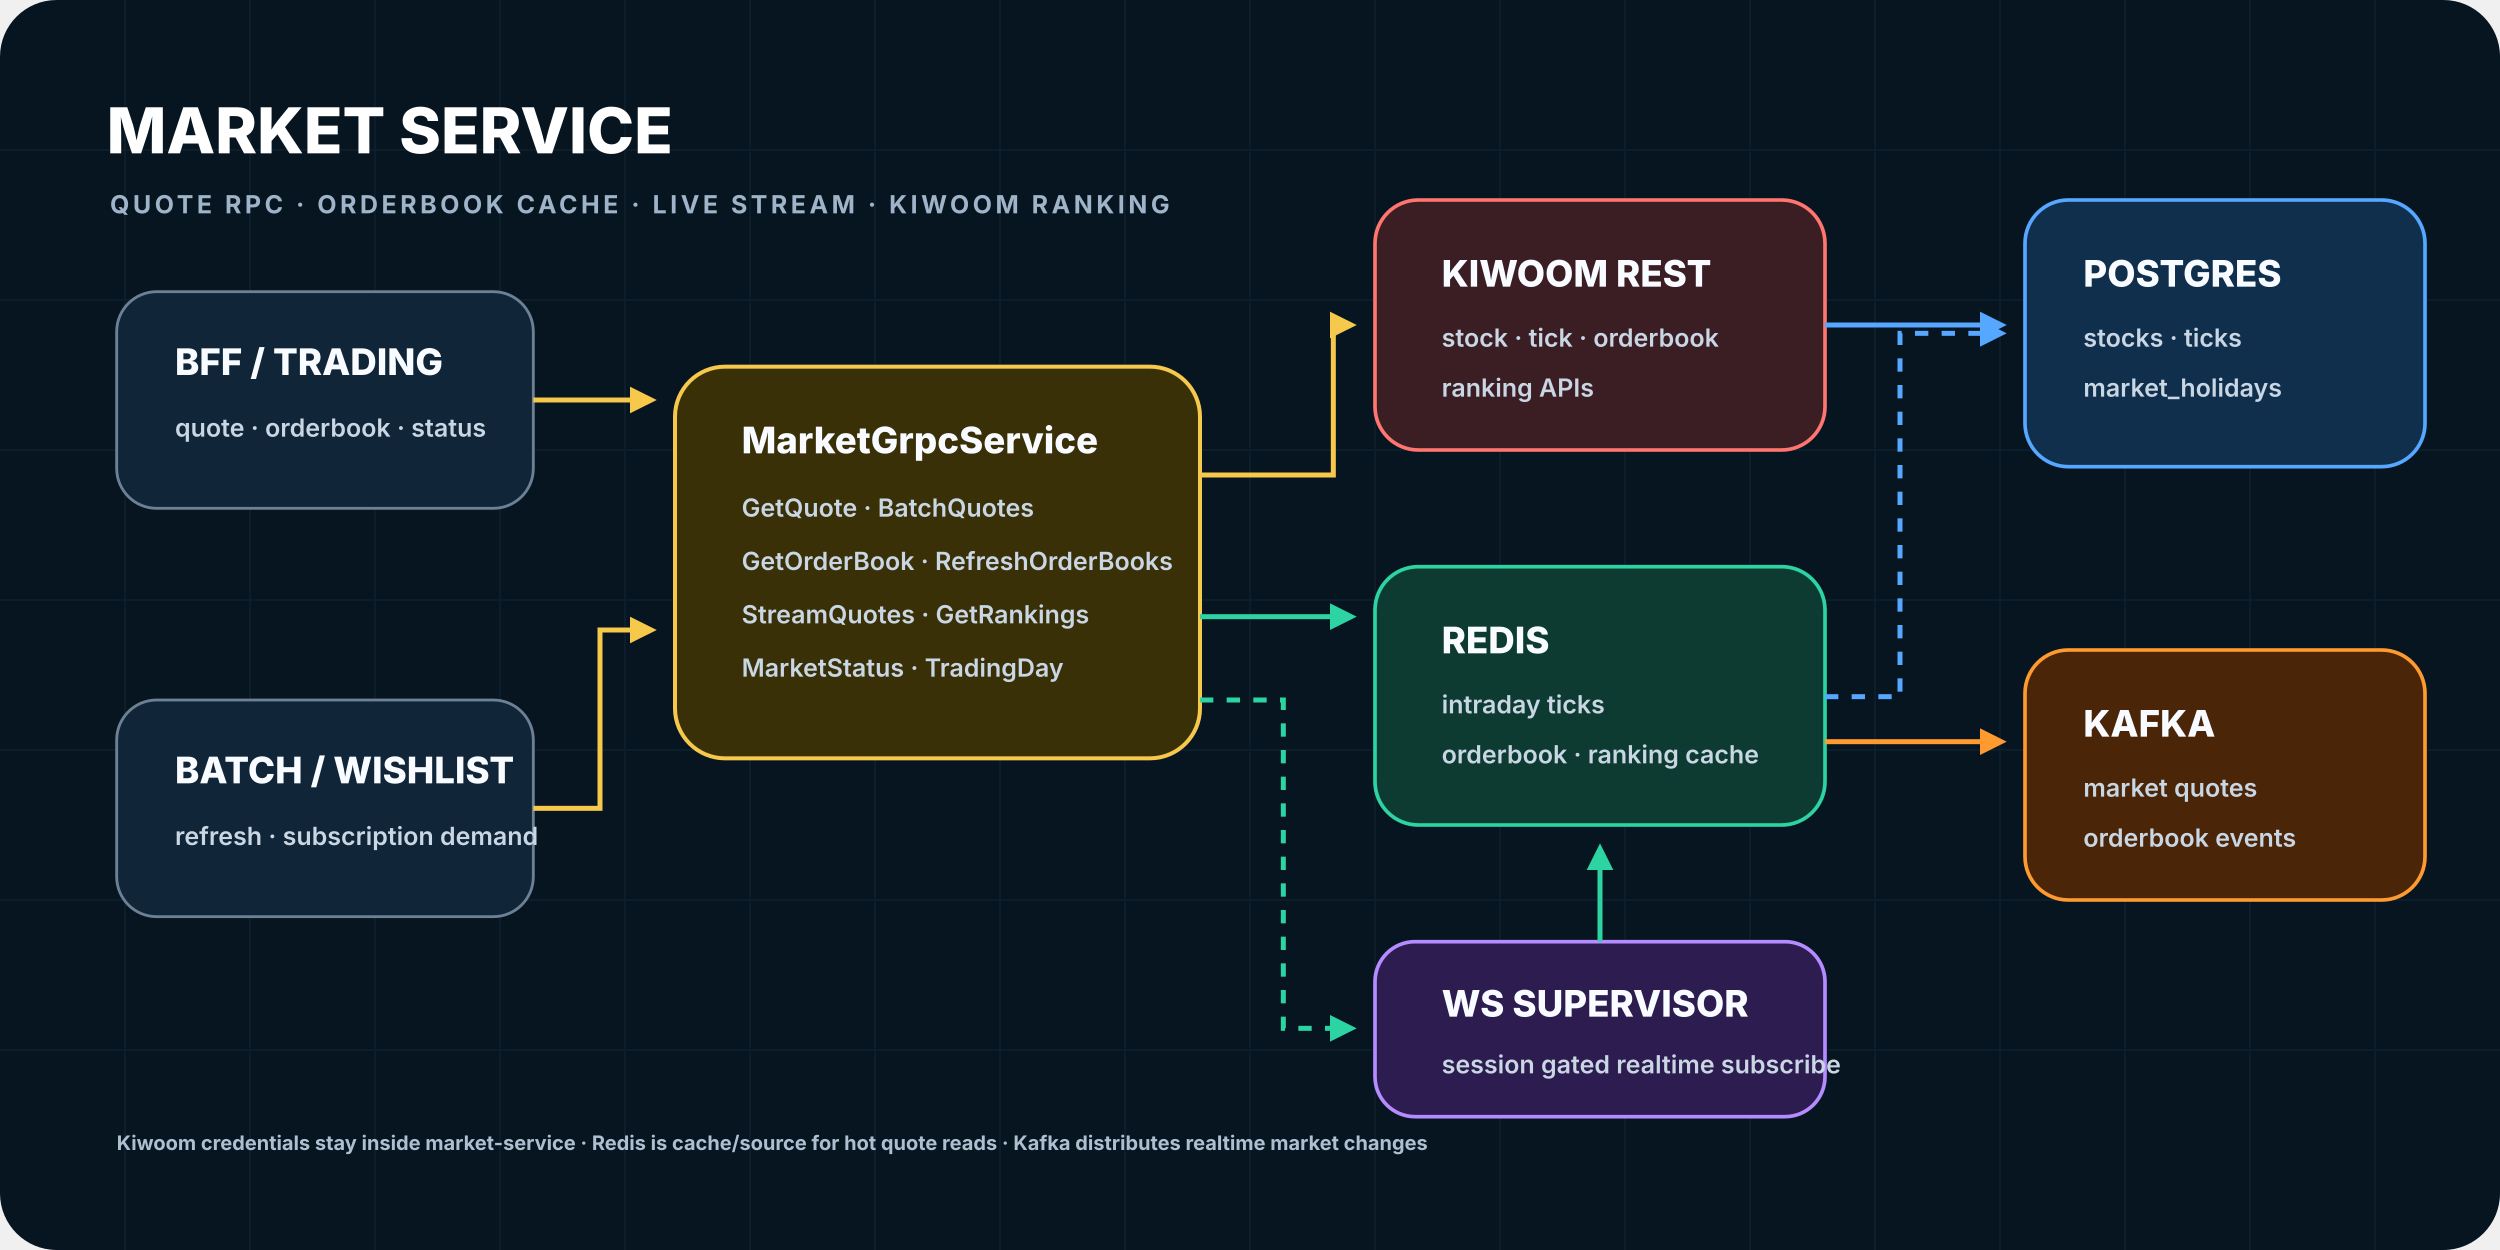
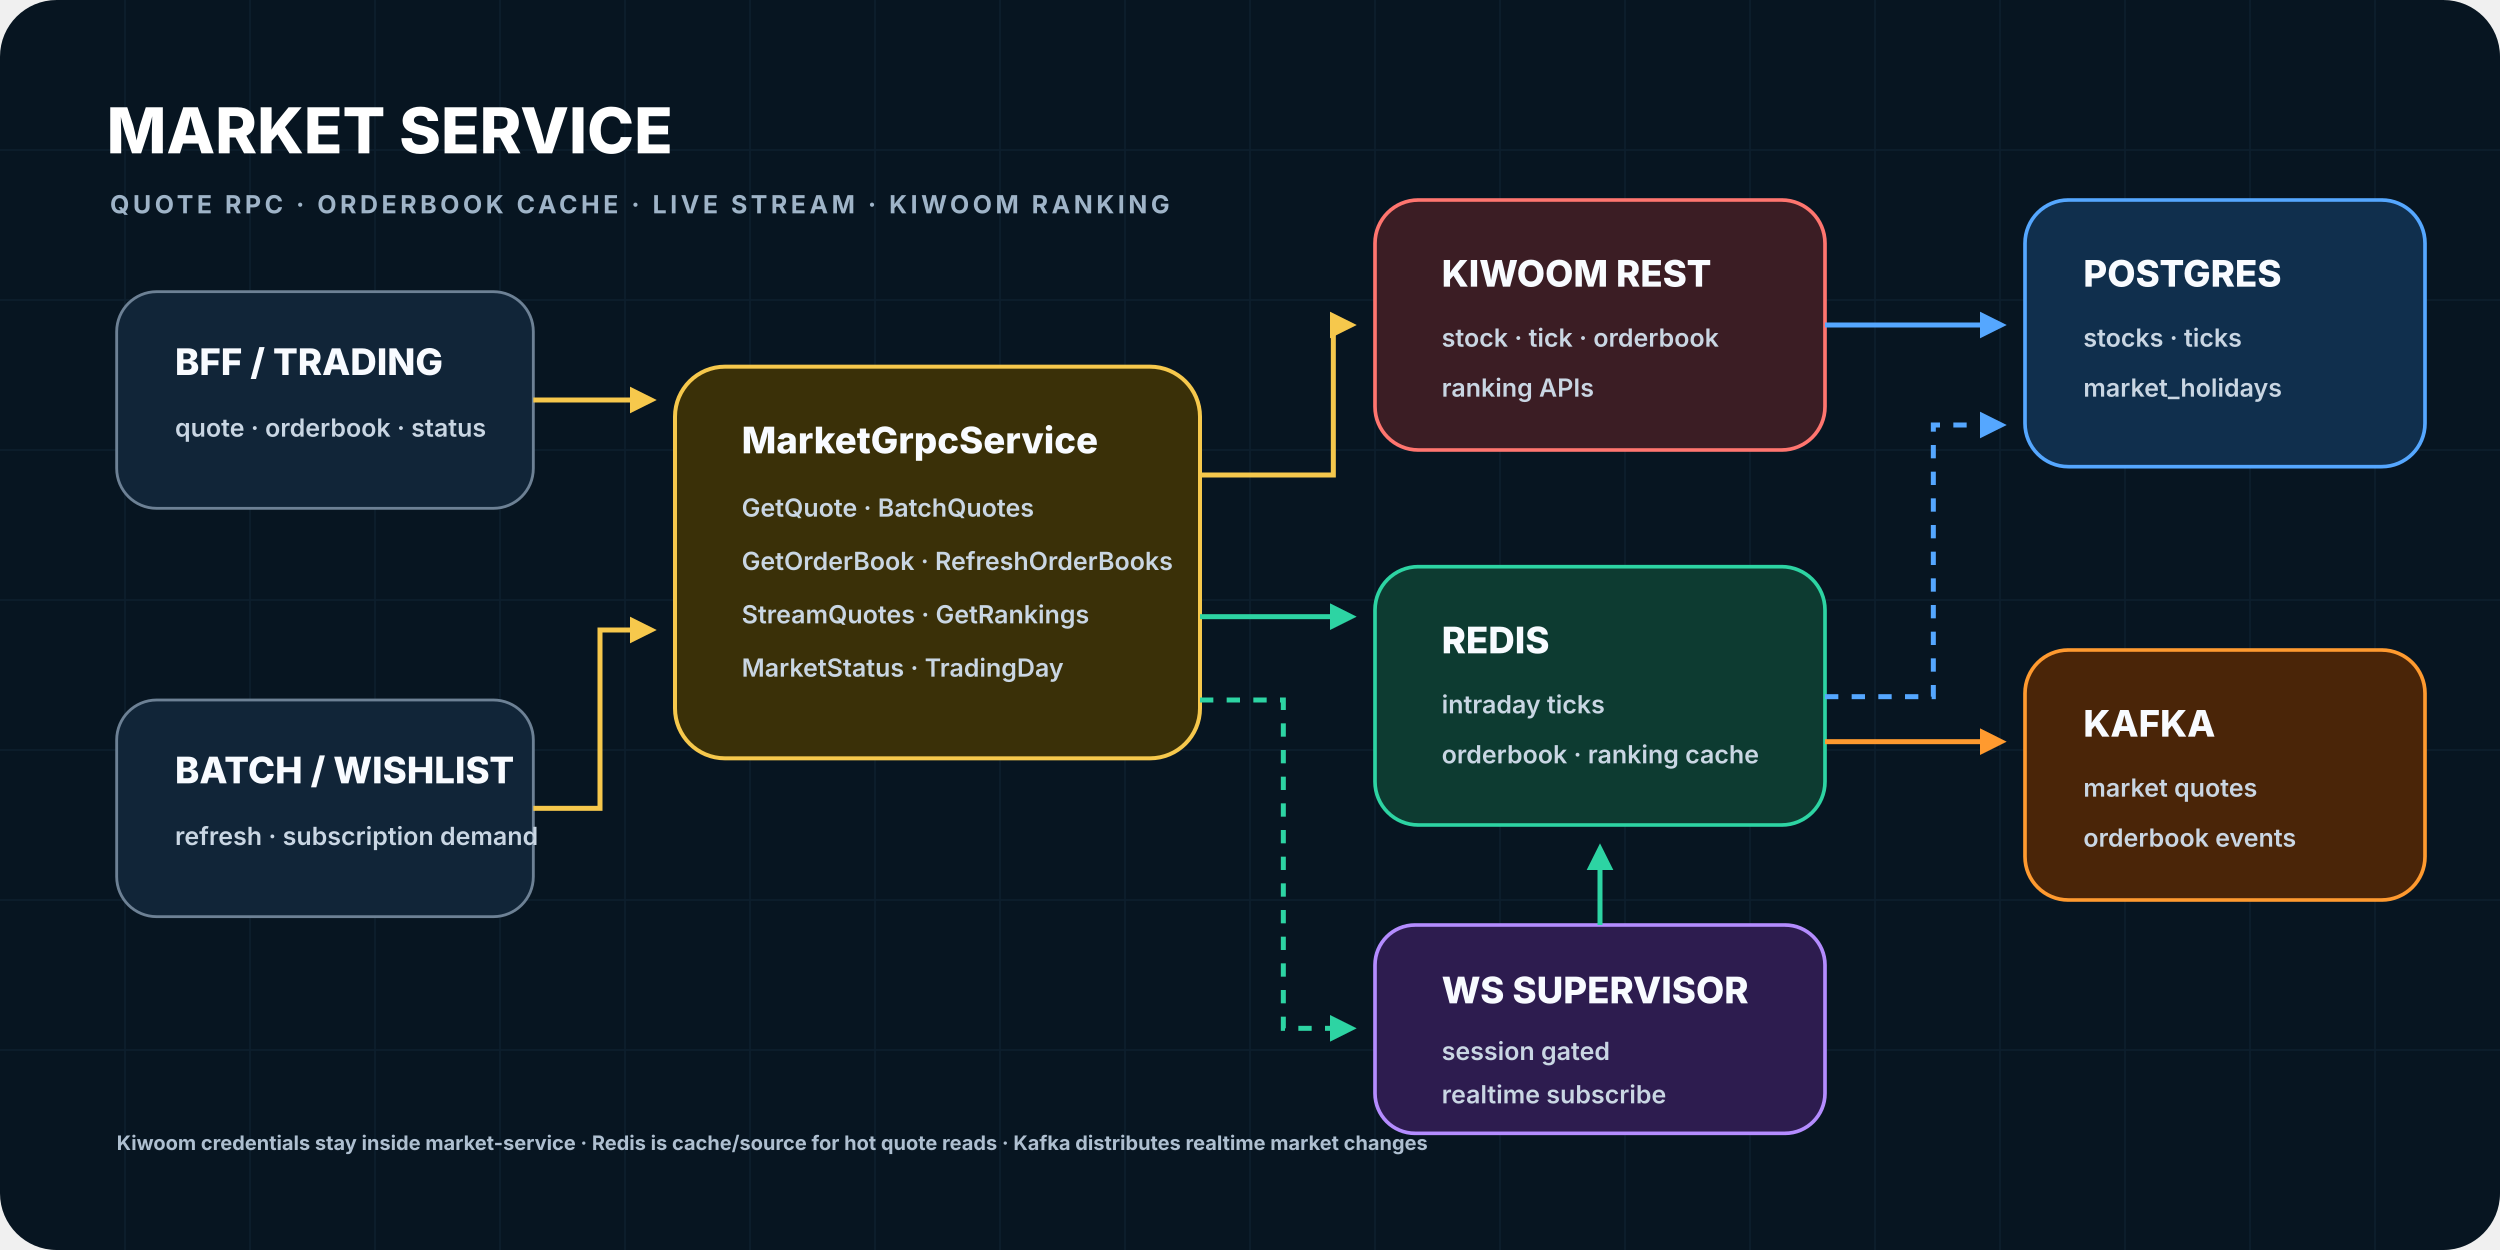
<svg xmlns="http://www.w3.org/2000/svg" width="3000" height="1500" viewBox="0 0 1500 750" role="img" aria-labelledby="title desc" preserveAspectRatio="xMidYMid meet" text-rendering="geometricPrecision" shape-rendering="geometricPrecision">
  <defs>
    <marker id="goldArrow" markerWidth="16" markerHeight="16" refX="12" refY="8" orient="auto" markerUnits="userSpaceOnUse">
      <path d="M0 0 L16 8 L0 16 Z" fill="#f6c84c" />
    </marker>
    <marker id="mintArrow" markerWidth="16" markerHeight="16" refX="12" refY="8" orient="auto" markerUnits="userSpaceOnUse">
      <path d="M0 0 L16 8 L0 16 Z" fill="#2dd4a3" />
    </marker>
    <marker id="blueArrow" markerWidth="16" markerHeight="16" refX="12" refY="8" orient="auto" markerUnits="userSpaceOnUse">
      <path d="M0 0 L16 8 L0 16 Z" fill="#55a7ff" />
    </marker>
    <marker id="orangeArrow" markerWidth="16" markerHeight="16" refX="12" refY="8" orient="auto" markerUnits="userSpaceOnUse">
      <path d="M0 0 L16 8 L0 16 Z" fill="#ff9a2f" />
    </marker>
    <style>
      .bg{fill:#071521}.grid{stroke:#1a3448;stroke-width:1;opacity:.32}.title{font:800 38px Inter,Arial,sans-serif;fill:#fff}.sub{font:700 15px Inter,Arial,sans-serif;fill:#9fb4c8;letter-spacing:.14em}.box{fill:#112538;stroke:#6d8195;stroke-width:1.7}.grpc{fill:#3a3008;stroke:#f6c84c;stroke-width:2.4}.kiwoom{fill:#3b1d24;stroke:#ff756f;stroke-width:2.2}.redis{fill:#0d3b31;stroke:#2dd4a3;stroke-width:2.2}.db{fill:#102f4d;stroke:#55a7ff;stroke-width:2.2}.kafka{fill:#4a2508;stroke:#ff9a2f;stroke-width:2.2}.rank{fill:#2d1c4f;stroke:#b48cff;stroke-width:2.2}.txt{font:800 22px Inter,Arial,sans-serif;fill:#f8fbff}.body{font:600 15px Inter,Arial,sans-serif;fill:#c9d6e3}.small{font:700 12px Inter,Arial,sans-serif;fill:#aebfd0}.lineGold{stroke:#f6c84c;stroke-width:3;fill:none;marker-end:url(#goldArrow)}.lineMint{stroke:#2dd4a3;stroke-width:3;fill:none;marker-end:url(#mintArrow)}.lineBlue{stroke:#55a7ff;stroke-width:3;fill:none;marker-end:url(#blueArrow)}.lineOrange{stroke:#ff9a2f;stroke-width:3;fill:none;marker-end:url(#orangeArrow)}.dash{stroke-dasharray:8 8}
    </style>
  </defs>
  <rect class="bg" width="1500" height="750" rx="34" />
  <path class="grid" d="M75 0V750 M150 0V750 M225 0V750 M300 0V750 M375 0V750 M450 0V750 M525 0V750 M600 0V750 M675 0V750 M750 0V750 M825 0V750 M900 0V750 M975 0V750 M1050 0V750 M1125 0V750 M1200 0V750 M1275 0V750 M1350 0V750 M1425 0V750 M0 90H1500 M0 180H1500 M0 270H1500 M0 360H1500 M0 450H1500 M0 540H1500 M0 630H1500" />
  <text x="64" y="92" class="title">MARKET SERVICE</text>
  <text x="66" y="128" class="sub">QUOTE RPC · ORDERBOOK CACHE · LIVE STREAM · KIWOOM RANKING</text>
  <rect x="70" y="175" width="250" height="130" rx="24" class="box" />
  <text x="105" y="225" class="txt">BFF / TRADING</text>
  <text x="105" y="262" class="body">quote · orderbook · status</text>
  <rect x="70" y="420" width="250" height="130" rx="24" class="box" />
  <text x="105" y="470" class="txt">BATCH / WISHLIST</text>
  <text x="105" y="507" class="body">refresh · subscription demand</text>
  <rect x="405" y="220" width="315" height="235" rx="30" class="grpc" />
  <text x="445" y="272" class="txt">MarketGrpcService</text>
  <text x="445" y="310" class="body">GetQuote · BatchQuotes</text>
  <text x="445" y="342" class="body">GetOrderBook · RefreshOrderBooks</text>
  <text x="445" y="374" class="body">StreamQuotes · GetRankings</text>
  <text x="445" y="406" class="body">MarketStatus · TradingDay</text>
  <rect x="825" y="120" width="270" height="150" rx="26" class="kiwoom" />
  <text x="865" y="172" class="txt">KIWOOM REST</text>
  <text x="865" y="208" class="body">stock · tick · orderbook</text>
  <text x="865" y="238" class="body">ranking APIs</text>
  <rect x="825" y="340" width="270" height="155" rx="26" class="redis" />
  <text x="865" y="392" class="txt">REDIS</text>
  <text x="865" y="428" class="body">intraday ticks</text>
  <text x="865" y="458" class="body">orderbook · ranking cache</text>
-   <rect x="825" y="565" width="270" height="105" rx="24" class="rank" />
-   <text x="865" y="610" class="txt">WS SUPERVISOR</text>
-   <text x="865" y="644" class="body">session gated realtime subscribe</text>
+   <rect x="825" y="555" width="270" height="125" rx="24" class="rank" />
+   <text x="865" y="602" class="txt">WS SUPERVISOR</text>
+   <text x="865" y="636" class="body">session gated</text>
+   <text x="865" y="662" class="body">realtime subscribe</text>
  <rect x="1215" y="120" width="240" height="160" rx="26" class="db" />
  <text x="1250" y="172" class="txt">POSTGRES</text>
  <text x="1250" y="208" class="body">stocks · ticks</text>
  <text x="1250" y="238" class="body">market_holidays</text>
  <rect x="1215" y="390" width="240" height="150" rx="26" class="kafka" />
  <text x="1250" y="442" class="txt">KAFKA</text>
  <text x="1250" y="478" class="body">market quotes</text>
  <text x="1250" y="508" class="body">orderbook events</text>
  <path d="M320 240H390" class="lineGold" />
  <path d="M320 485H360 V378 H390" class="lineGold" />
  <path d="M720 285H800 V195 H810" class="lineGold" />
  <path d="M720 370H810" class="lineMint" />
  <path d="M720 420H770 V617 H810" class="lineMint dash" />
  <path d="M1095 195H1200" class="lineBlue" />
-   <path d="M1095 418H1140 V200 H1200" class="lineBlue dash" />
+   <path d="M1095 418H1160 V255 H1200" class="lineBlue dash" />
  <path d="M1095 445H1200" class="lineOrange" />
-   <path d="M960 565V510" class="lineMint" />
+   <path d="M960 555V510" class="lineMint" />
  <text x="70" y="690" class="small">Kiwoom credentials stay inside market-service · Redis is cache/source for hot quote reads · Kafka distributes realtime market changes</text>
</svg>
